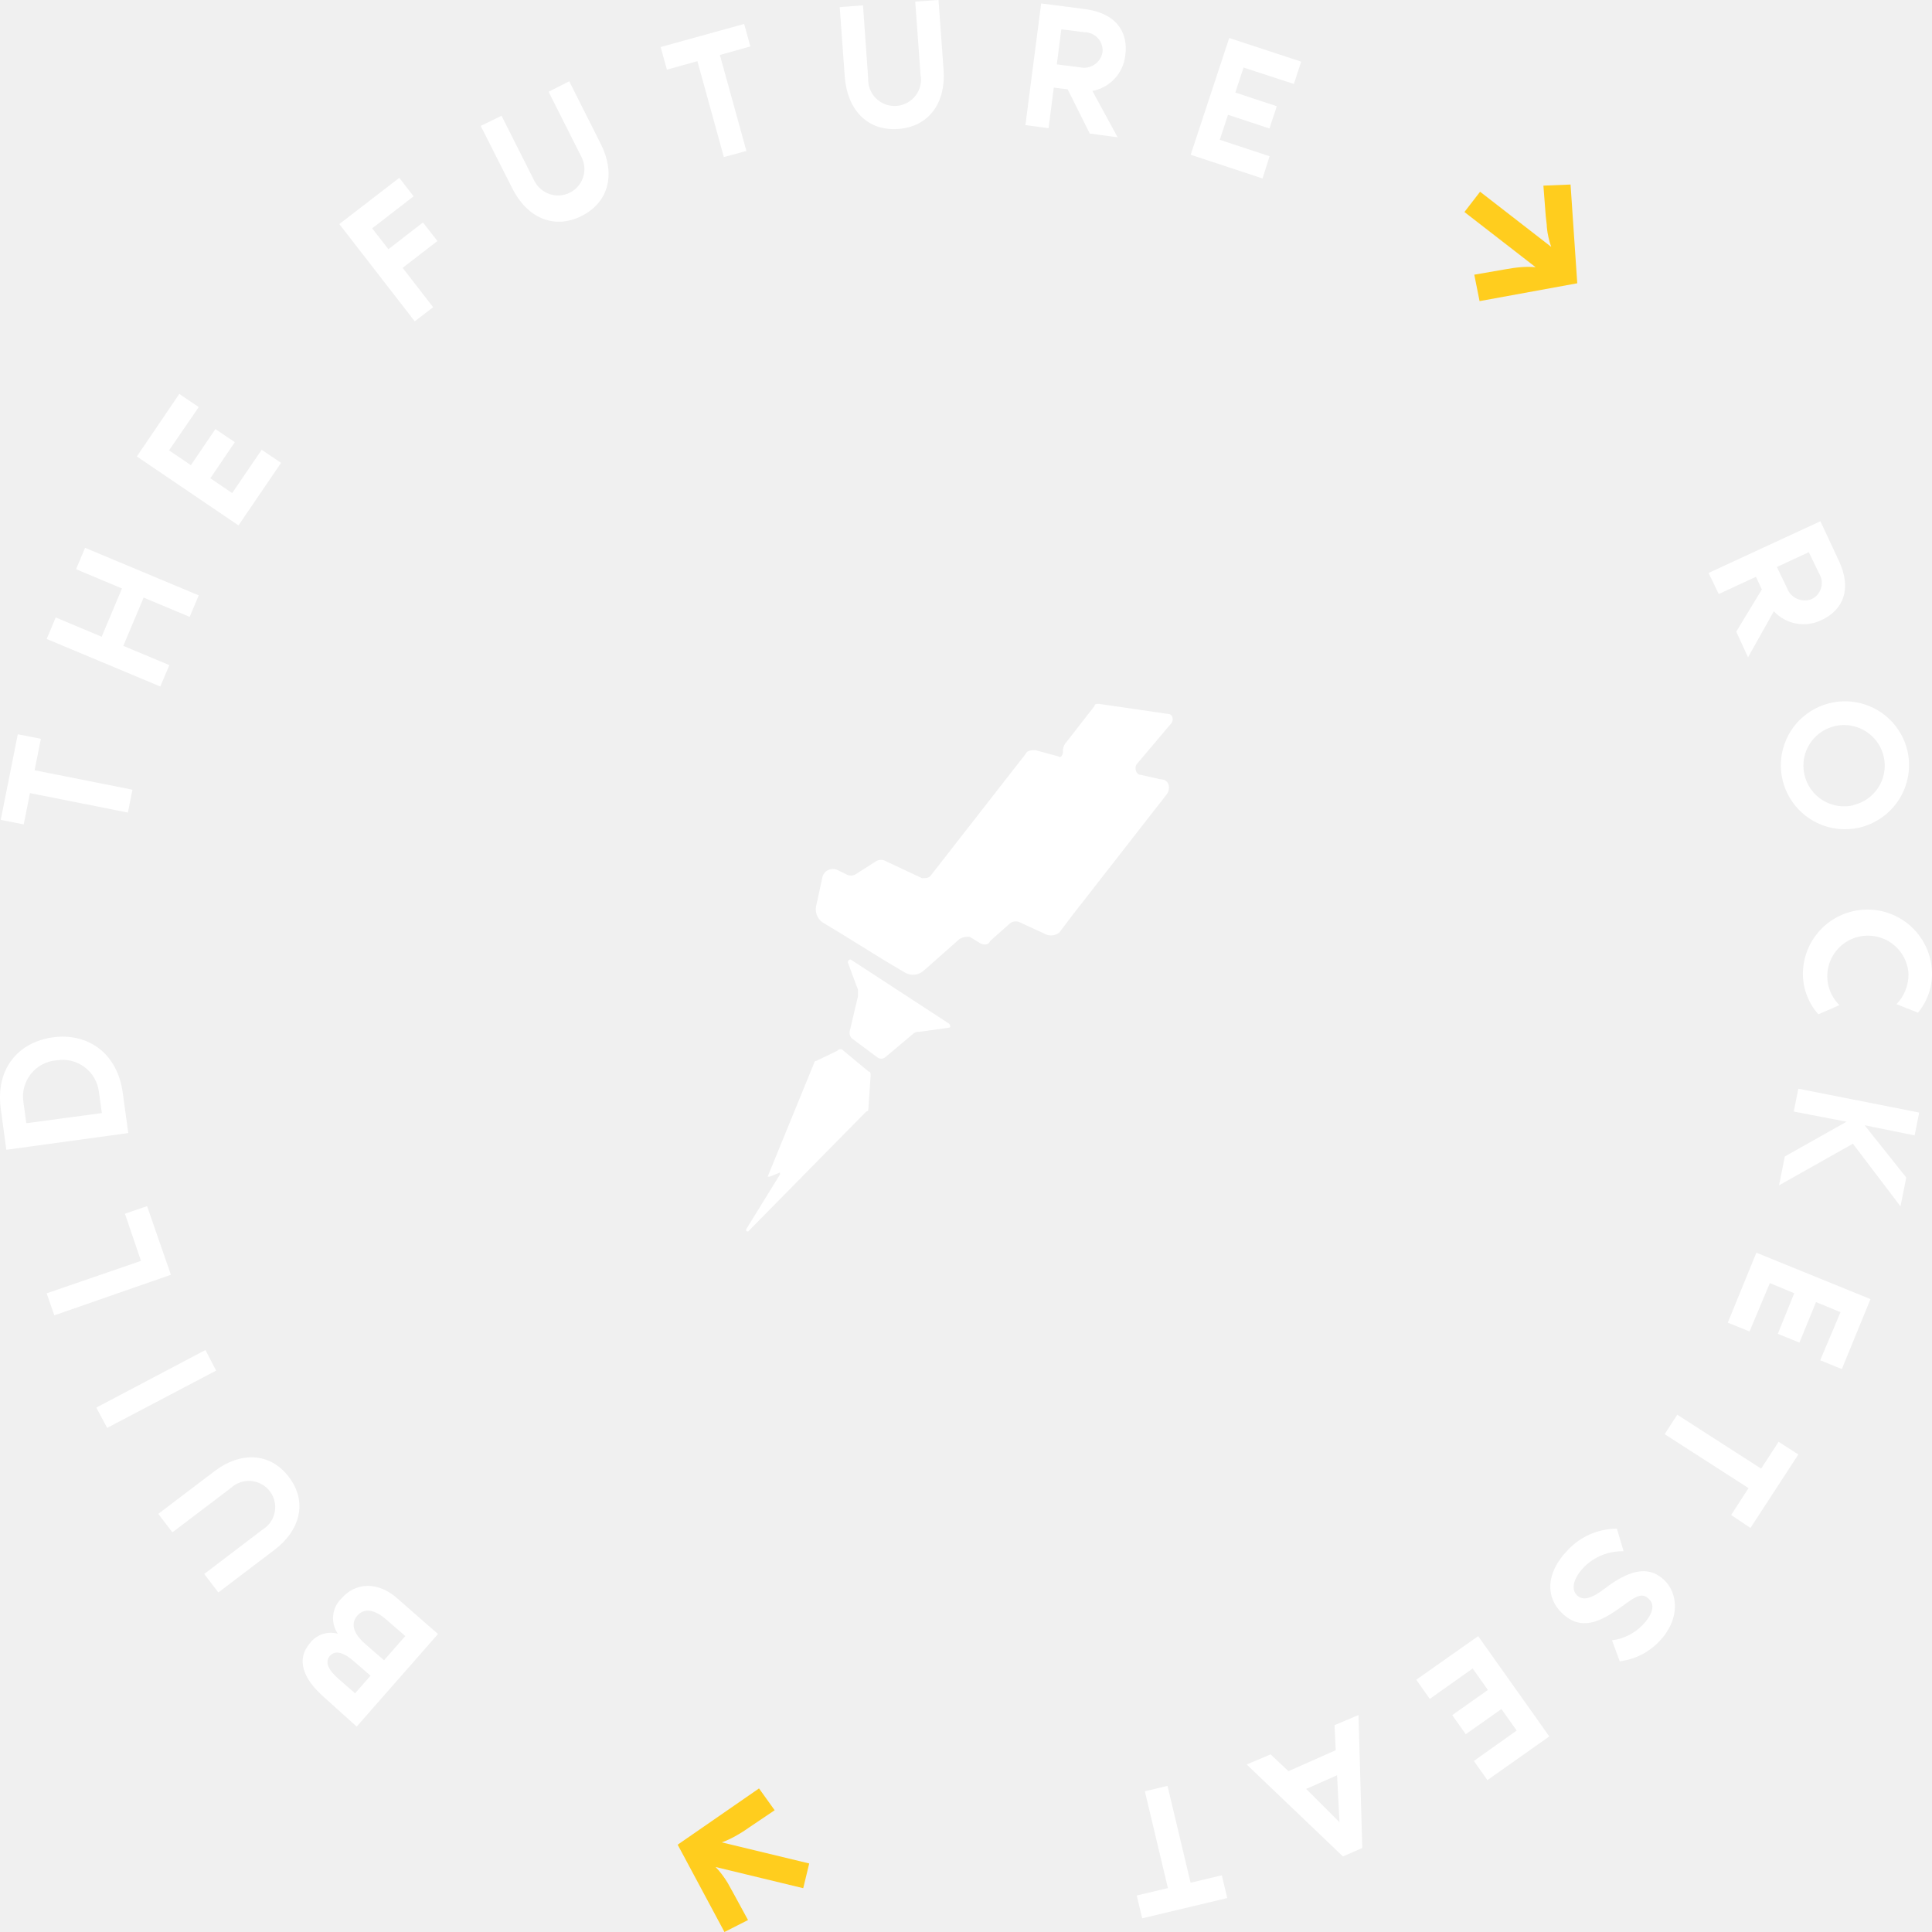
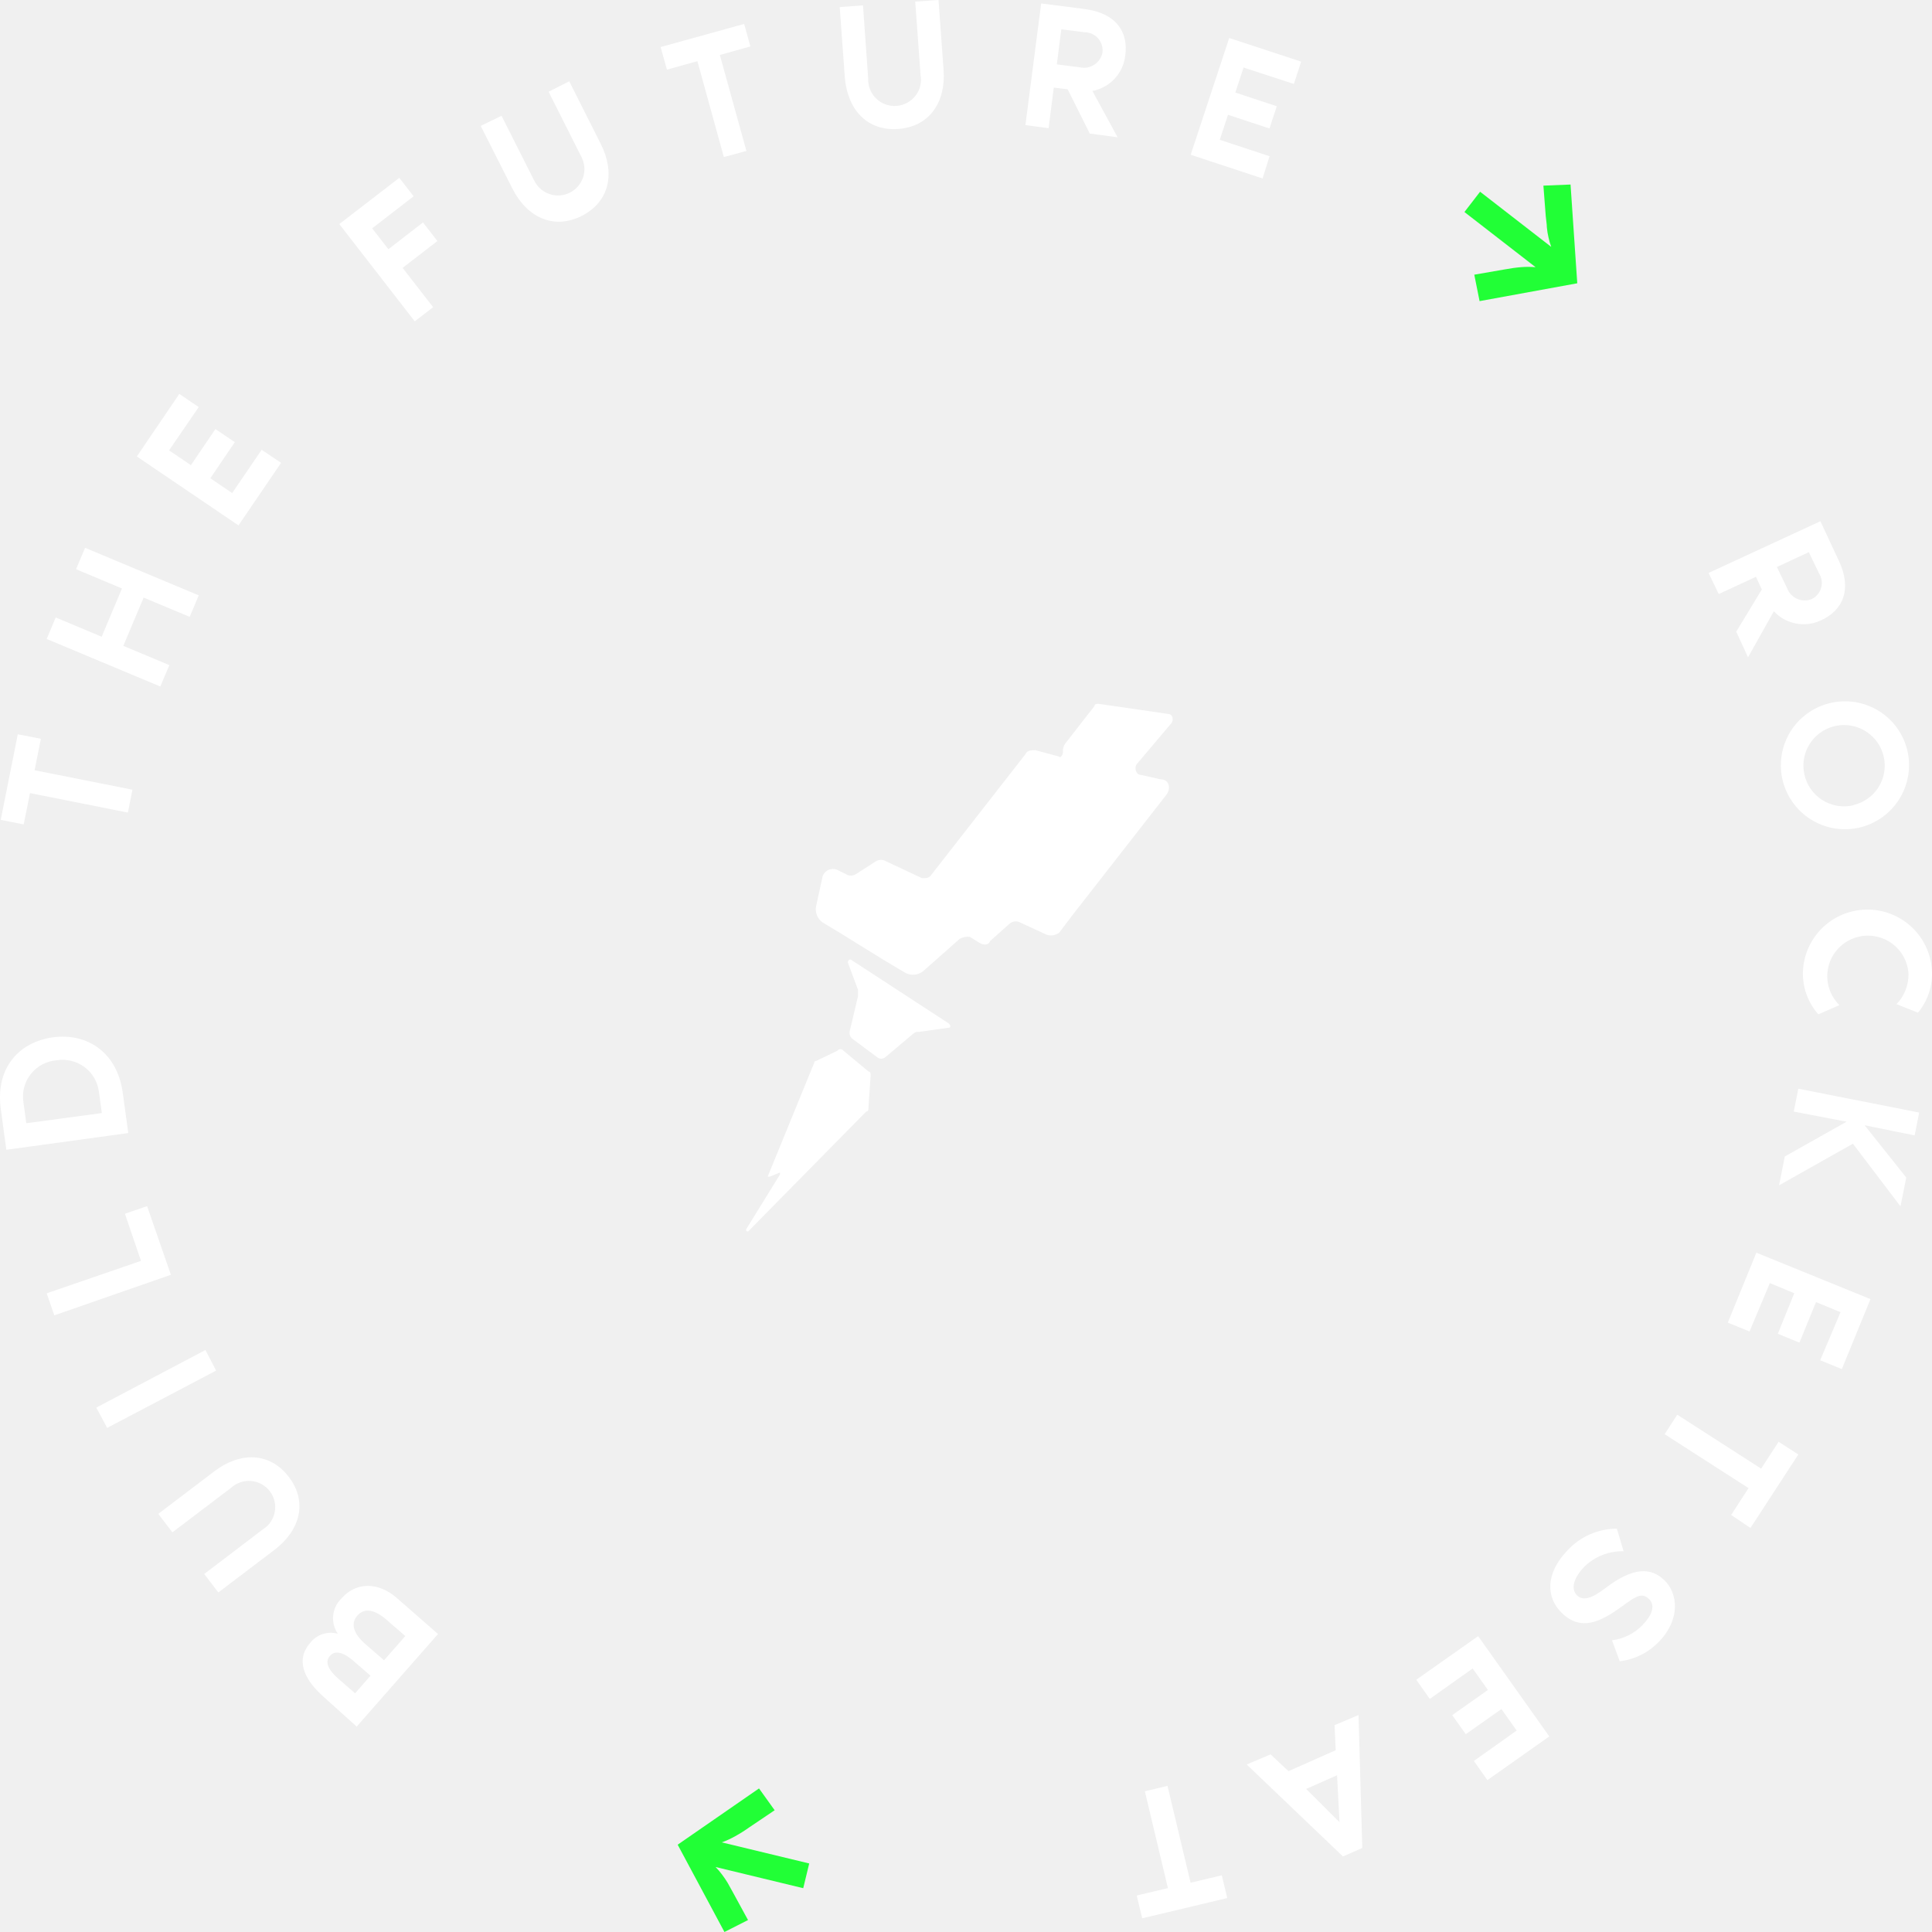
<svg xmlns="http://www.w3.org/2000/svg" width="80" height="80" viewBox="0 0 80 80" fill="none">
  <path d="M48.382 29.565L45.499 29.145C45.411 29.145 45.322 29.145 45.322 29.233L44.102 30.799C44.032 30.901 44.001 31.025 44.014 31.148C44.014 31.236 43.925 31.412 43.841 31.324L42.877 31.064C42.705 31.064 42.528 31.064 42.456 31.236L38.525 36.274C38.437 36.362 38.348 36.362 38.176 36.362L36.69 35.665C36.627 35.626 36.554 35.605 36.48 35.605C36.405 35.605 36.332 35.626 36.269 35.665L35.444 36.194C35.382 36.235 35.308 36.256 35.234 36.256C35.159 36.256 35.086 36.235 35.023 36.194L34.674 36.022C34.617 35.996 34.555 35.983 34.493 35.982C34.431 35.982 34.369 35.994 34.311 36.019C34.254 36.043 34.202 36.079 34.16 36.124C34.117 36.17 34.084 36.224 34.064 36.282L33.798 37.5C33.767 37.629 33.776 37.765 33.823 37.889C33.87 38.014 33.954 38.121 34.064 38.197L34.762 38.617L36.593 39.75L37.469 40.271C37.592 40.343 37.734 40.374 37.876 40.358C38.018 40.343 38.151 40.283 38.256 40.187L39.737 38.877C39.865 38.805 40.012 38.775 40.158 38.793L40.579 39.053C40.752 39.142 40.928 39.142 41 38.965L41.783 38.268C41.837 38.214 41.905 38.177 41.98 38.161C42.055 38.146 42.133 38.152 42.204 38.18L43.34 38.705C43.428 38.734 43.521 38.74 43.612 38.725C43.703 38.71 43.789 38.673 43.862 38.617L44.388 37.92L48.319 32.882C48.492 32.617 48.403 32.269 48.054 32.269L47.229 32.084C47.052 32.084 46.968 31.824 47.052 31.664L48.45 30.01C48.643 29.834 48.555 29.565 48.382 29.565Z" fill="white" />
  <path d="M35.28 39.767C35.192 39.679 35.107 39.767 35.107 39.855L35.528 40.985V41.249L35.179 42.727C35.173 42.775 35.178 42.823 35.193 42.869C35.208 42.915 35.234 42.957 35.267 42.992L36.315 43.772C36.364 43.815 36.426 43.838 36.49 43.838C36.554 43.838 36.616 43.815 36.665 43.772L37.801 42.815C37.835 42.782 37.876 42.756 37.922 42.741C37.967 42.726 38.015 42.721 38.062 42.727L39.287 42.555C39.371 42.555 39.371 42.467 39.287 42.379L35.28 39.767Z" fill="white" />
  <path d="M34.931 43.512C34.916 43.491 34.896 43.474 34.873 43.462C34.851 43.451 34.826 43.445 34.8 43.445C34.775 43.445 34.749 43.451 34.727 43.462C34.704 43.474 34.684 43.491 34.67 43.512L33.794 43.932C33.783 43.932 33.771 43.934 33.761 43.938C33.751 43.943 33.741 43.95 33.733 43.958C33.725 43.966 33.719 43.976 33.715 43.986C33.711 43.997 33.709 44.008 33.71 44.02L31.787 48.722H31.875L32.296 48.55V48.634L30.898 50.901C30.898 50.989 30.898 50.989 30.983 50.989L35.873 46.023C35.962 46.023 35.962 45.934 35.962 45.846L36.05 44.541C36.05 44.452 36.05 44.368 35.962 44.368L34.931 43.512Z" fill="white" />
-   <path d="M29.998 80L28.061 76.385L31.429 74.055L32.077 74.958L31.012 75.676C30.83 75.806 30.64 75.925 30.444 76.033C30.266 76.133 30.08 76.219 29.888 76.289L33.508 77.162L33.26 78.186L29.631 77.309C29.727 77.406 29.815 77.51 29.897 77.62C29.977 77.725 30.052 77.838 30.128 77.96L30.36 78.379L30.974 79.505L29.998 80Z" fill="#FFCD1E" />
+   <path d="M29.998 80L28.061 76.385L31.429 74.055L32.077 74.958L31.012 75.676C30.83 75.806 30.64 75.925 30.444 76.033C30.266 76.133 30.08 76.219 29.888 76.289L33.508 77.162L33.26 78.186L29.631 77.309C29.727 77.406 29.815 77.51 29.897 77.62C29.977 77.725 30.052 77.838 30.128 77.96L30.36 78.379L30.974 79.505L29.998 80Z" fill="#21FF36" />
  <path d="M14.139 66.188C14.715 65.528 15.633 65.461 16.453 66.188L18.137 67.661L14.77 71.494L13.431 70.289C12.556 69.525 12.236 68.723 12.851 68.018C12.983 67.852 13.161 67.729 13.363 67.663C13.565 67.598 13.782 67.592 13.987 67.648C13.836 67.426 13.768 67.158 13.796 66.89C13.824 66.623 13.945 66.374 14.139 66.188ZM15.342 69.387L14.66 68.795C14.239 68.421 13.878 68.316 13.659 68.568C13.44 68.82 13.591 69.151 14.025 69.525L14.703 70.117L15.342 69.387ZM14.795 66.901C14.496 67.245 14.656 67.665 15.128 68.077L15.902 68.749L16.782 67.745L16.007 67.073C15.536 66.662 15.098 66.553 14.795 66.901Z" fill="white" />
  <path d="M6.554 62.686L8.877 60.923C9.946 60.108 11.171 60.125 11.958 61.154C12.745 62.182 12.434 63.366 11.365 64.177L9.041 65.94L8.456 65.176L10.872 63.337C11.003 63.258 11.115 63.152 11.202 63.027C11.289 62.901 11.348 62.76 11.377 62.61C11.405 62.46 11.402 62.306 11.367 62.158C11.332 62.01 11.266 61.871 11.173 61.749C11.081 61.628 10.964 61.528 10.83 61.455C10.696 61.381 10.548 61.337 10.396 61.324C10.244 61.312 10.091 61.331 9.947 61.381C9.802 61.431 9.67 61.511 9.559 61.615L7.139 63.45L6.554 62.686Z" fill="white" />
  <path d="M8.949 56.754L4.437 59.126L3.987 58.286L8.507 55.901L8.949 56.754Z" fill="white" />
  <path d="M5.173 50.259L6.091 49.944L7.076 52.786L2.248 54.465L1.933 53.554L5.838 52.211L5.173 50.259Z" fill="white" />
  <path d="M2.194 42.954C3.591 42.761 4.849 43.562 5.081 45.238L5.312 46.917L0.262 47.61L0.034 45.93C-0.201 44.209 0.8 43.143 2.194 42.954ZM2.324 43.907C2.119 43.925 1.921 43.985 1.74 44.083C1.559 44.181 1.401 44.314 1.274 44.475C1.147 44.637 1.054 44.822 1.002 45.02C0.949 45.218 0.938 45.425 0.969 45.628L1.087 46.51L4.218 46.09L4.096 45.212C4.071 45.009 4.005 44.813 3.902 44.636C3.798 44.459 3.66 44.304 3.495 44.182C3.33 44.06 3.142 43.973 2.942 43.925C2.742 43.878 2.535 43.872 2.333 43.907H2.324Z" fill="white" />
  <path d="M0.737 30.405L1.693 30.593L1.432 31.895L5.485 32.701L5.296 33.646L1.242 32.84L0.981 34.137L0.03 33.948L0.737 30.405Z" fill="white" />
  <path d="M3.523 22.684L8.229 24.653L7.854 25.543L5.948 24.745L5.106 26.744L7.013 27.541L6.638 28.427L1.933 26.458L2.307 25.568L4.21 26.366L5.051 24.367L3.149 23.57L3.523 22.684Z" fill="white" />
  <path d="M7 18.649L7.905 19.262L8.919 17.767L9.723 18.309L8.709 19.804L9.614 20.417L10.835 18.624L11.638 19.166L9.875 21.756L5.666 18.901L7.425 16.311L8.229 16.857L7 18.649Z" fill="white" />
  <path d="M17.173 13.305L14.05 9.278L16.534 7.364L17.127 8.128L15.41 9.455L16.083 10.32L17.514 9.211L18.112 9.98L16.672 11.092L17.935 12.721L17.173 13.305Z" fill="white" />
  <path d="M23.571 3.367L24.88 5.966C25.482 7.162 25.242 8.359 24.084 8.942C22.927 9.526 21.816 9.001 21.214 7.801L19.905 5.214L20.768 4.794L22.131 7.498C22.197 7.626 22.286 7.739 22.395 7.832C22.505 7.925 22.631 7.996 22.768 8.04C22.904 8.085 23.049 8.102 23.192 8.09C23.335 8.079 23.474 8.04 23.602 7.975C23.73 7.91 23.844 7.82 23.937 7.711C24.031 7.602 24.102 7.476 24.146 7.34C24.19 7.204 24.207 7.06 24.196 6.917C24.185 6.774 24.145 6.635 24.08 6.507L22.716 3.799L23.571 3.367Z" fill="white" />
  <path d="M30.814 0.991L31.071 1.923L29.808 2.276L30.907 6.251L29.973 6.503L28.878 2.532L27.616 2.884L27.355 1.948L30.814 0.991Z" fill="white" />
  <path d="M38.862 0L39.072 2.901C39.169 4.236 38.483 5.248 37.191 5.34C35.899 5.433 35.087 4.53 34.981 3.191L34.771 0.294L35.735 0.223L35.949 3.245C35.942 3.399 35.968 3.553 36.024 3.697C36.081 3.84 36.167 3.97 36.278 4.078C36.389 4.186 36.521 4.269 36.666 4.322C36.812 4.375 36.967 4.397 37.121 4.386C37.275 4.375 37.425 4.331 37.562 4.258C37.698 4.185 37.817 4.084 37.911 3.961C38.005 3.839 38.072 3.698 38.108 3.548C38.143 3.397 38.146 3.241 38.117 3.09L37.898 0.067L38.862 0Z" fill="white" />
  <path d="M45.125 5.53L44.211 3.699L43.635 3.628L43.42 5.307L42.46 5.181L43.113 0.143L44.91 0.374C46.219 0.542 46.733 1.327 46.594 2.305C46.553 2.662 46.399 2.996 46.155 3.259C45.91 3.522 45.587 3.7 45.234 3.766L46.278 5.685L45.125 5.53ZM43.761 2.666L44.721 2.788C44.822 2.81 44.927 2.812 45.029 2.793C45.131 2.774 45.229 2.734 45.315 2.677C45.402 2.62 45.476 2.546 45.534 2.46C45.592 2.374 45.631 2.277 45.651 2.175C45.664 2.07 45.654 1.963 45.623 1.862C45.592 1.76 45.539 1.667 45.468 1.588C45.398 1.508 45.311 1.445 45.214 1.401C45.117 1.358 45.012 1.335 44.906 1.335L43.946 1.214L43.761 2.666Z" fill="white" />
  <path d="M51.493 2.796L51.152 3.833L52.869 4.4L52.566 5.319L50.849 4.753L50.508 5.79L52.57 6.47L52.28 7.389L49.304 6.407L50.899 1.574L53.879 2.553L53.576 3.476L51.493 2.796Z" fill="white" />
-   <path d="M65.033 7.641L65.311 11.73L61.266 12.469L61.047 11.374L62.31 11.155C62.541 11.113 62.764 11.08 62.975 11.063C63.178 11.046 63.382 11.046 63.585 11.063L60.639 8.779L61.287 7.939L64.233 10.223C64.186 10.096 64.148 9.966 64.12 9.833C64.087 9.695 64.065 9.554 64.052 9.413C64.052 9.274 64.019 9.115 64.006 8.947L63.909 7.687L65.033 7.641Z" fill="#FFCD1E" />
+   <path d="M65.033 7.641L65.311 11.73L61.266 12.469L61.047 11.374L62.31 11.155C62.541 11.113 62.764 11.08 62.975 11.063C63.178 11.046 63.382 11.046 63.585 11.063L60.639 8.779L61.287 7.939L64.233 10.223C64.186 10.096 64.148 9.966 64.12 9.833C64.087 9.695 64.065 9.554 64.052 9.413C64.052 9.274 64.019 9.115 64.006 8.947L63.909 7.687L65.033 7.641Z" fill="#21FF36" />
  <path d="M71.894 26.156L72.954 24.409L72.71 23.884L71.169 24.598L70.749 23.725L75.379 21.584L76.144 23.221C76.7 24.413 76.309 25.266 75.416 25.681C75.092 25.837 74.726 25.886 74.373 25.819C74.019 25.753 73.696 25.575 73.451 25.312L72.382 27.218L71.894 26.156ZM73.577 23.477L73.998 24.351C74.033 24.448 74.088 24.538 74.159 24.614C74.23 24.69 74.315 24.751 74.41 24.794C74.505 24.837 74.608 24.86 74.712 24.862C74.816 24.865 74.92 24.846 75.016 24.808C75.111 24.762 75.195 24.697 75.263 24.617C75.331 24.536 75.381 24.442 75.409 24.341C75.438 24.24 75.445 24.134 75.43 24.03C75.414 23.926 75.376 23.826 75.32 23.738L74.899 22.864L73.577 23.477Z" fill="white" />
  <path d="M76.965 34.276C76.453 34.388 75.919 34.346 75.431 34.156C74.942 33.966 74.521 33.636 74.221 33.207C73.92 32.779 73.753 32.271 73.741 31.748C73.729 31.226 73.873 30.711 74.153 30.269C74.434 29.828 74.84 29.479 75.319 29.267C75.798 29.055 76.329 28.989 76.846 29.077C77.363 29.166 77.842 29.405 78.222 29.764C78.603 30.124 78.868 30.588 78.985 31.098C79.14 31.786 79.014 32.508 78.635 33.104C78.256 33.7 77.655 34.121 76.965 34.276ZM76.75 33.335C77.073 33.258 77.367 33.087 77.593 32.845C77.819 32.602 77.968 32.298 78.021 31.971C78.074 31.643 78.029 31.308 77.891 31.006C77.753 30.705 77.529 30.45 77.247 30.276C76.965 30.101 76.637 30.013 76.305 30.023C75.973 30.034 75.651 30.142 75.381 30.335C75.111 30.527 74.903 30.796 74.785 31.105C74.667 31.415 74.644 31.753 74.718 32.076C74.766 32.293 74.858 32.498 74.986 32.68C75.115 32.862 75.279 33.016 75.468 33.134C75.657 33.252 75.868 33.331 76.088 33.367C76.308 33.403 76.533 33.395 76.75 33.344V33.335Z" fill="white" />
  <path d="M76.17 41.619L75.294 42.001C74.894 41.55 74.668 40.973 74.654 40.372C74.649 40.022 74.713 39.674 74.842 39.348C74.971 39.023 75.163 38.726 75.407 38.474C75.652 38.223 75.943 38.022 76.265 37.883C76.588 37.744 76.934 37.669 77.285 37.664C77.636 37.658 77.985 37.722 78.311 37.851C78.637 37.979 78.935 38.171 79.187 38.415C79.439 38.658 79.641 38.949 79.78 39.271C79.92 39.592 79.994 39.938 80 40.288C80.009 40.888 79.803 41.471 79.419 41.933L78.531 41.581C78.856 41.243 79.035 40.79 79.027 40.321C79.011 40.049 78.928 39.785 78.787 39.552C78.645 39.319 78.448 39.123 78.214 38.983C77.98 38.843 77.715 38.761 77.442 38.746C77.169 38.73 76.896 38.781 76.648 38.895C76.399 39.008 76.182 39.18 76.015 39.396C75.847 39.611 75.736 39.864 75.689 40.133C75.641 40.402 75.661 40.678 75.745 40.937C75.828 41.197 75.974 41.432 76.17 41.623V41.619Z" fill="white" />
  <path d="M73.665 49.083L73.905 47.887L76.464 46.447L74.276 46.027L74.465 45.082L79.469 46.069L79.28 47.014L77.209 46.594L78.935 48.76L78.695 49.952L76.725 47.358L73.665 49.083Z" fill="white" />
  <path d="M76.212 54.335L75.197 53.916L74.511 55.595L73.615 55.23L74.296 53.55L73.286 53.13L72.445 55.133L71.544 54.768L72.727 51.871L77.453 53.794L76.266 56.691L75.37 56.325L76.212 54.335Z" fill="white" />
  <path d="M72.483 63.27L71.683 62.732L72.403 61.62L68.93 59.386L69.452 58.58L72.925 60.813L73.648 59.701L74.465 60.226L72.483 63.27Z" fill="white" />
  <path d="M64.679 66.796C64.018 66.166 63.976 65.163 64.906 64.198C65.167 63.915 65.483 63.689 65.835 63.534C66.187 63.38 66.567 63.3 66.952 63.299L67.23 64.235C66.928 64.227 66.627 64.279 66.347 64.391C66.066 64.502 65.811 64.669 65.597 64.882C65.134 65.365 65.045 65.814 65.302 66.061C65.559 66.309 65.942 66.171 66.472 65.763C67.63 64.878 68.362 64.899 68.918 65.432C69.473 65.965 69.595 67.027 68.72 67.951C68.286 68.416 67.702 68.714 67.07 68.79L66.75 67.921C67.231 67.861 67.676 67.639 68.013 67.292C68.37 66.922 68.577 66.498 68.282 66.213C67.987 65.927 67.735 66.095 67.137 66.536C66.258 67.17 65.466 67.552 64.679 66.796Z" fill="white" />
  <path d="M62.802 71.658L62.171 70.768L60.694 71.809L60.134 71.02L61.611 69.978L60.98 69.088L59.204 70.348L58.644 69.554L61.207 67.749L64.153 71.901L61.59 73.711L61.03 72.917L62.802 71.658Z" fill="white" />
  <path d="M53.353 73.341L55.31 72.472L55.26 71.435L56.253 71.016L56.409 76.52L55.609 76.872L51.623 73.064L52.612 72.644L53.353 73.341ZM54.085 74.076L55.466 75.453L55.365 73.509L54.085 74.076Z" fill="white" />
  <path d="M47.296 79.433L47.069 78.489L48.361 78.182L47.406 74.173L48.344 73.95L49.3 77.96L50.592 77.653L50.819 78.594L47.296 79.433Z" fill="white" />
</svg>
